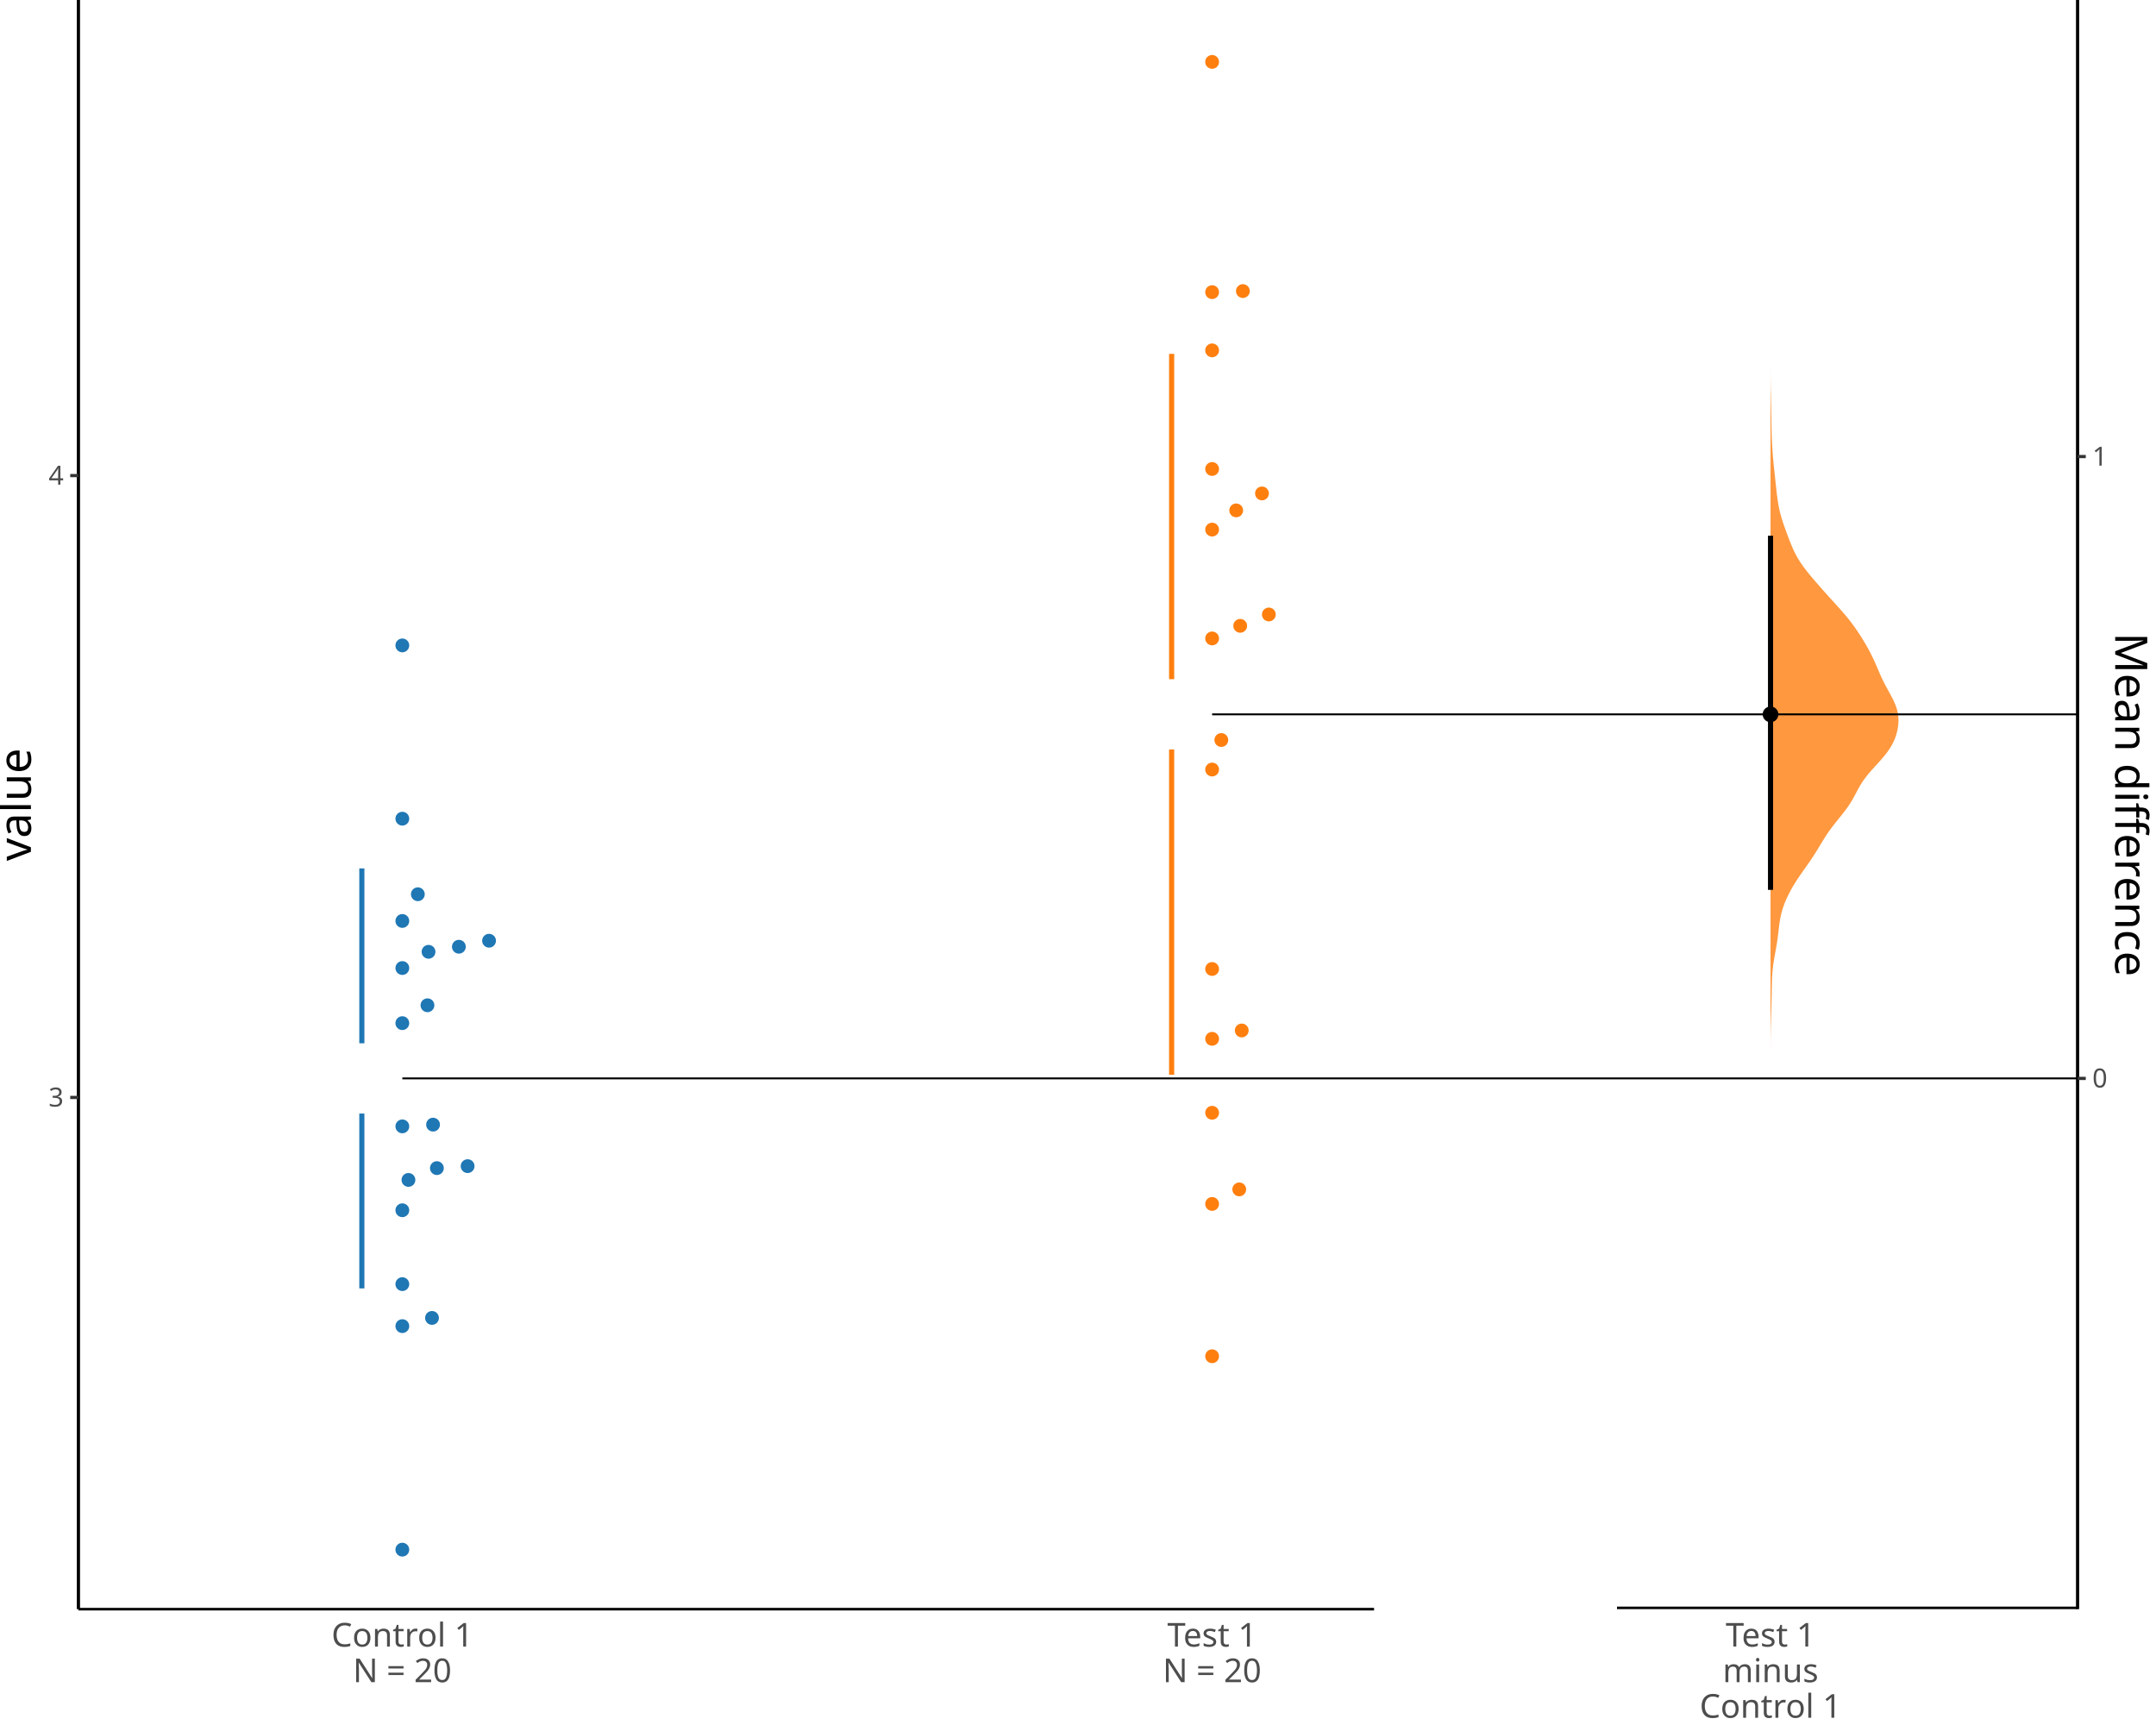
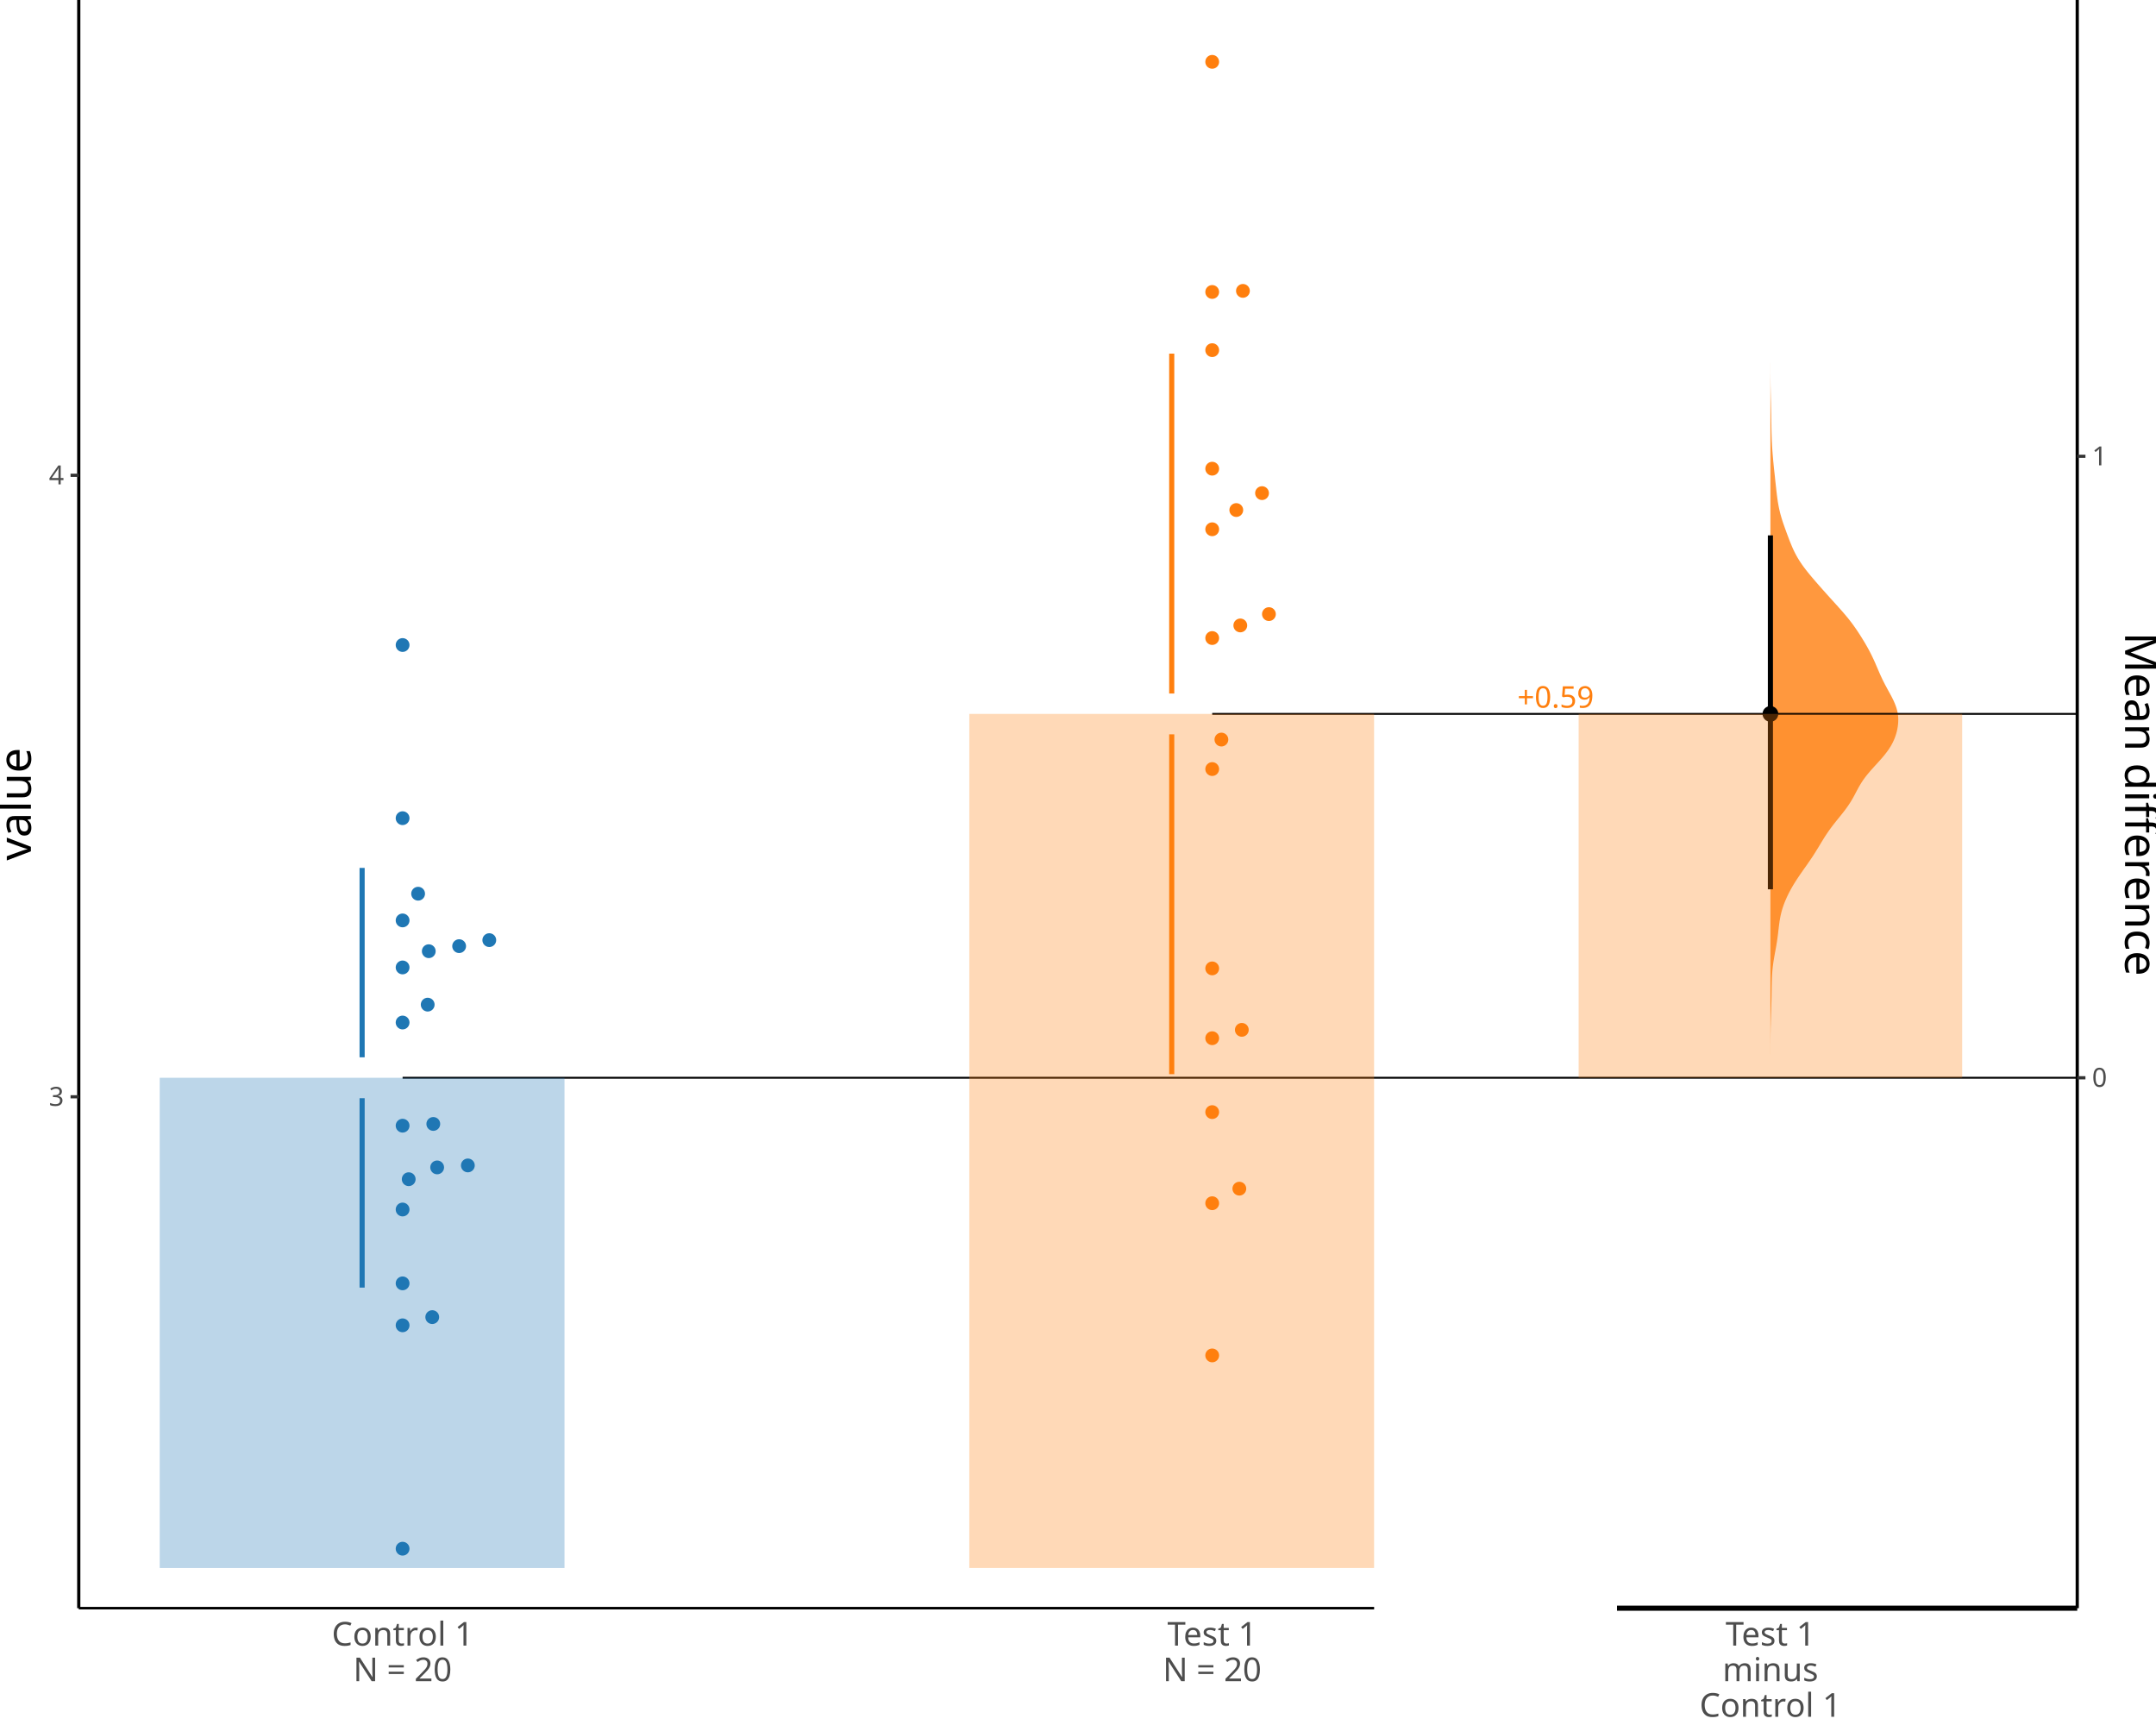
<svg xmlns="http://www.w3.org/2000/svg" class="svglite" data-engine-version="2.0" width="720.00pt" height="576.00pt" viewBox="0 0 720.00 576.00">
  <defs>
    <style type="text/css">
    .svglite line, .svglite polyline, .svglite polygon, .svglite path, .svglite rect, .svglite circle {
      fill: none;
      stroke: #000000;
      stroke-linecap: round;
      stroke-linejoin: round;
      stroke-miterlimit: 10.00;
    }
  </style>
  </defs>
  <rect width="100%" height="100%" style="stroke: none; fill: #FFFFFF;" />
  <defs>
    <clipPath id="cpMC4wMHw3MjAuMDB8MC4wMHw1NzYuMDA=">
      <rect x="0.00" y="0.00" width="720.00" height="576.00" />
    </clipPath>
  </defs>
  <g clip-path="url(#cpMC4wMHw3MjAuMDB8MC4wMHw1NzYuMDA=)">
</g>
  <defs>
    <clipPath id="cpMC4wMHw1NDAuMDB8MC4wMHw1NzYuMDA=">
      <rect x="0.00" y="0.00" width="540.00" height="576.00" />
    </clipPath>
  </defs>
  <g clip-path="url(#cpMC4wMHw1NDAuMDB8MC4wMHw1NzYuMDA=)">
    <rect x="-0" y="0.00" width="540.00" height="576.00" style="stroke-width: 1.07; stroke: #FFFFFF; fill: #FFFFFF;" />
  </g>
  <g clip-path="url(#cpMC4wMHw3MjAuMDB8MC4wMHw1NzYuMDA=)">
-     <rect x="26.19" y="-0" width="513.81" height="537.32" style="stroke-width: 1.07; stroke: none; fill: #FFFFFF;" />
-     <circle cx="143.11" cy="317.82" r="1.95" style="stroke-width: 0.71; stroke: #1F77B4; fill: #1F77B4;" />
-     <circle cx="134.36" cy="307.52" r="1.95" style="stroke-width: 0.71; stroke: #1F77B4; fill: #1F77B4;" />
-     <circle cx="144.62" cy="375.53" r="1.95" style="stroke-width: 0.71; stroke: #1F77B4; fill: #1F77B4;" />
-     <circle cx="134.36" cy="404.12" r="1.95" style="stroke-width: 0.71; stroke: #1F77B4; fill: #1F77B4;" />
-     <circle cx="153.24" cy="316.13" r="1.95" style="stroke-width: 0.71; stroke: #1F77B4; fill: #1F77B4;" />
-     <circle cx="134.36" cy="517.45" r="1.95" style="stroke-width: 0.71; stroke: #1F77B4; fill: #1F77B4;" />
-     <circle cx="163.32" cy="314.12" r="1.95" style="stroke-width: 0.71; stroke: #1F77B4; fill: #1F77B4;" />
-     <circle cx="156.16" cy="389.39" r="1.95" style="stroke-width: 0.71; stroke: #1F77B4; fill: #1F77B4;" />
-     <circle cx="145.90" cy="390.05" r="1.95" style="stroke-width: 0.71; stroke: #1F77B4; fill: #1F77B4;" />
-     <circle cx="134.36" cy="442.81" r="1.95" style="stroke-width: 0.71; stroke: #1F77B4; fill: #1F77B4;" />
-     <circle cx="134.36" cy="376.11" r="1.95" style="stroke-width: 0.71; stroke: #1F77B4; fill: #1F77B4;" />
-     <circle cx="134.36" cy="215.51" r="1.95" style="stroke-width: 0.71; stroke: #1F77B4; fill: #1F77B4;" />
-     <circle cx="142.75" cy="335.67" r="1.95" style="stroke-width: 0.71; stroke: #1F77B4; fill: #1F77B4;" />
-     <circle cx="134.36" cy="323.24" r="1.95" style="stroke-width: 0.71; stroke: #1F77B4; fill: #1F77B4;" />
-     <circle cx="134.36" cy="428.79" r="1.95" style="stroke-width: 0.71; stroke: #1F77B4; fill: #1F77B4;" />
-     <circle cx="139.54" cy="298.60" r="1.95" style="stroke-width: 0.71; stroke: #1F77B4; fill: #1F77B4;" />
-     <circle cx="144.27" cy="440.07" r="1.95" style="stroke-width: 0.71; stroke: #1F77B4; fill: #1F77B4;" />
-     <circle cx="136.40" cy="393.99" r="1.95" style="stroke-width: 0.71; stroke: #1F77B4; fill: #1F77B4;" />
-     <circle cx="134.36" cy="273.37" r="1.95" style="stroke-width: 0.71; stroke: #1F77B4; fill: #1F77B4;" />
-     <circle cx="134.36" cy="341.64" r="1.95" style="stroke-width: 0.71; stroke: #1F77B4; fill: #1F77B4;" />
-     <circle cx="407.86" cy="247.10" r="1.95" style="stroke-width: 0.71; stroke: #FF7F0E; fill: #FF7F0E;" />
-     <circle cx="404.79" cy="402.01" r="1.95" style="stroke-width: 0.71; stroke: #FF7F0E; fill: #FF7F0E;" />
-     <circle cx="423.73" cy="205.18" r="1.95" style="stroke-width: 0.71; stroke: #FF7F0E; fill: #FF7F0E;" />
-     <circle cx="404.79" cy="97.55" r="1.95" style="stroke-width: 0.71; stroke: #FF7F0E; fill: #FF7F0E;" />
-     <circle cx="404.79" cy="323.56" r="1.95" style="stroke-width: 0.71; stroke: #FF7F0E; fill: #FF7F0E;" />
-     <circle cx="404.79" cy="452.87" r="1.95" style="stroke-width: 0.71; stroke: #FF7F0E; fill: #FF7F0E;" />
-     <circle cx="412.83" cy="170.42" r="1.95" style="stroke-width: 0.71; stroke: #FF7F0E; fill: #FF7F0E;" />
-     <circle cx="415.06" cy="97.19" r="1.95" style="stroke-width: 0.71; stroke: #FF7F0E; fill: #FF7F0E;" />
-     <circle cx="414.17" cy="208.97" r="1.95" style="stroke-width: 0.71; stroke: #FF7F0E; fill: #FF7F0E;" />
-     <circle cx="413.85" cy="397.15" r="1.95" style="stroke-width: 0.71; stroke: #FF7F0E; fill: #FF7F0E;" />
-     <circle cx="404.79" cy="256.96" r="1.95" style="stroke-width: 0.71; stroke: #FF7F0E; fill: #FF7F0E;" />
-     <circle cx="414.68" cy="344.09" r="1.95" style="stroke-width: 0.71; stroke: #FF7F0E; fill: #FF7F0E;" />
-     <circle cx="404.79" cy="371.57" r="1.95" style="stroke-width: 0.71; stroke: #FF7F0E; fill: #FF7F0E;" />
-     <circle cx="404.79" cy="20.67" r="1.95" style="stroke-width: 0.71; stroke: #FF7F0E; fill: #FF7F0E;" />
-     <circle cx="404.79" cy="116.99" r="1.95" style="stroke-width: 0.71; stroke: #FF7F0E; fill: #FF7F0E;" />
-     <circle cx="421.44" cy="164.76" r="1.95" style="stroke-width: 0.71; stroke: #FF7F0E; fill: #FF7F0E;" />
-     <circle cx="404.79" cy="176.84" r="1.95" style="stroke-width: 0.71; stroke: #FF7F0E; fill: #FF7F0E;" />
-     <circle cx="404.79" cy="346.88" r="1.95" style="stroke-width: 0.71; stroke: #FF7F0E; fill: #FF7F0E;" />
-     <circle cx="404.79" cy="213.18" r="1.95" style="stroke-width: 0.71; stroke: #FF7F0E; fill: #FF7F0E;" />
-     <circle cx="404.79" cy="156.60" r="1.95" style="stroke-width: 0.71; stroke: #FF7F0E; fill: #FF7F0E;" />
-     <line x1="134.36" y1="360.09" x2="540.00" y2="360.09" style="stroke-width: 0.64; stroke-linecap: butt;" />
-     <line x1="404.79" y1="238.53" x2="540.00" y2="238.53" style="stroke-width: 0.64; stroke-linecap: butt;" />
-     <line x1="120.84" y1="347.51" x2="120.84" y2="290.83" style="stroke-width: 1.71; stroke: #1F77B4; stroke-linecap: square;" />
-     <line x1="391.27" y1="225.94" x2="391.27" y2="119.02" style="stroke-width: 1.71; stroke: #FF7F0E; stroke-linecap: square;" />
-     <line x1="120.84" y1="372.68" x2="120.84" y2="429.36" style="stroke-width: 1.71; stroke: #1F77B4; stroke-linecap: square;" />
-     <line x1="391.27" y1="251.11" x2="391.27" y2="358.04" style="stroke-width: 1.71; stroke: #FF7F0E; stroke-linecap: square;" />
-     <line x1="26.19" y1="537.32" x2="458.87" y2="537.32" style="stroke-width: 0.85; stroke-linecap: butt;" />
-     <polyline points="26.19,537.32 26.19,0.00 " style="stroke-width: 1.07; stroke-linecap: butt;" />
-     <text x="21.26" y="369.48" text-anchor="end" style="font-size: 8.80px; fill: #4D4D4D; font-family: sans;" textLength="4.89px" lengthAdjust="spacingAndGlyphs">3</text>
-     <text x="21.26" y="161.83" text-anchor="end" style="font-size: 8.80px; fill: #4D4D4D; font-family: sans;" textLength="4.89px" lengthAdjust="spacingAndGlyphs">4</text>
-     <polyline points="23.45,366.45 26.19,366.45 " style="stroke-width: 1.07; stroke: #333333; stroke-linecap: butt;" />
-     <polyline points="23.45,158.80 26.19,158.80 " style="stroke-width: 1.07; stroke: #333333; stroke-linecap: butt;" />
-     <text x="134.36" y="549.82" text-anchor="middle" style="font-size: 11.00px; fill: #4D4D4D; font-family: sans;" textLength="44.64px" lengthAdjust="spacingAndGlyphs">Control 1</text>
-     <text x="134.36" y="561.70" text-anchor="middle" style="font-size: 11.00px; fill: #4D4D4D; font-family: sans;" textLength="32.72px" lengthAdjust="spacingAndGlyphs">N = 20</text>
-     <text x="404.79" y="549.82" text-anchor="middle" style="font-size: 11.00px; fill: #4D4D4D; font-family: sans;" textLength="30.57px" lengthAdjust="spacingAndGlyphs">Test 1</text>
-     <text x="404.79" y="561.70" text-anchor="middle" style="font-size: 11.00px; fill: #4D4D4D; font-family: sans;" textLength="32.72px" lengthAdjust="spacingAndGlyphs">N = 20</text>
-     <text transform="translate(10.32,268.66) rotate(-90)" text-anchor="middle" style="font-size: 15.00px; font-family: sans;" textLength="35.87px" lengthAdjust="spacingAndGlyphs">value</text>
+     <rect x="26.30" y="0.00" width="513.70" height="536.99" style="stroke-width: 1.07; stroke: none; fill: #FFFFFF;" />
+     <circle cx="143.19" cy="317.62" r="1.95" style="stroke-width: 0.71; stroke: #1F77B4; fill: #1F77B4;" />
+     <circle cx="134.45" cy="307.34" r="1.95" style="stroke-width: 0.71; stroke: #1F77B4; fill: #1F77B4;" />
+     <circle cx="144.70" cy="375.30" r="1.95" style="stroke-width: 0.71; stroke: #1F77B4; fill: #1F77B4;" />
+     <circle cx="134.45" cy="403.87" r="1.95" style="stroke-width: 0.71; stroke: #1F77B4; fill: #1F77B4;" />
+     <circle cx="153.33" cy="315.93" r="1.95" style="stroke-width: 0.71; stroke: #1F77B4; fill: #1F77B4;" />
+     <circle cx="134.45" cy="517.13" r="1.95" style="stroke-width: 0.71; stroke: #1F77B4; fill: #1F77B4;" />
+     <circle cx="163.40" cy="313.92" r="1.95" style="stroke-width: 0.71; stroke: #1F77B4; fill: #1F77B4;" />
+     <circle cx="156.24" cy="389.15" r="1.95" style="stroke-width: 0.71; stroke: #1F77B4; fill: #1F77B4;" />
+     <circle cx="145.99" cy="389.81" r="1.95" style="stroke-width: 0.71; stroke: #1F77B4; fill: #1F77B4;" />
+     <circle cx="134.45" cy="442.54" r="1.95" style="stroke-width: 0.71; stroke: #1F77B4; fill: #1F77B4;" />
+     <circle cx="134.45" cy="375.88" r="1.95" style="stroke-width: 0.71; stroke: #1F77B4; fill: #1F77B4;" />
+     <circle cx="134.45" cy="215.38" r="1.95" style="stroke-width: 0.71; stroke: #1F77B4; fill: #1F77B4;" />
+     <circle cx="142.83" cy="335.46" r="1.95" style="stroke-width: 0.71; stroke: #1F77B4; fill: #1F77B4;" />
+     <circle cx="134.45" cy="323.04" r="1.95" style="stroke-width: 0.71; stroke: #1F77B4; fill: #1F77B4;" />
+     <circle cx="134.45" cy="428.53" r="1.95" style="stroke-width: 0.71; stroke: #1F77B4; fill: #1F77B4;" />
+     <circle cx="139.63" cy="298.42" r="1.95" style="stroke-width: 0.71; stroke: #1F77B4; fill: #1F77B4;" />
+     <circle cx="144.35" cy="439.80" r="1.95" style="stroke-width: 0.71; stroke: #1F77B4; fill: #1F77B4;" />
+     <circle cx="136.49" cy="393.75" r="1.95" style="stroke-width: 0.71; stroke: #1F77B4; fill: #1F77B4;" />
+     <circle cx="134.45" cy="273.20" r="1.95" style="stroke-width: 0.71; stroke: #1F77B4; fill: #1F77B4;" />
+     <circle cx="134.45" cy="341.43" r="1.95" style="stroke-width: 0.71; stroke: #1F77B4; fill: #1F77B4;" />
+     <circle cx="407.89" cy="246.95" r="1.95" style="stroke-width: 0.71; stroke: #FF7F0E; fill: #FF7F0E;" />
+     <circle cx="404.82" cy="401.77" r="1.95" style="stroke-width: 0.71; stroke: #FF7F0E; fill: #FF7F0E;" />
+     <circle cx="423.76" cy="205.06" r="1.95" style="stroke-width: 0.71; stroke: #FF7F0E; fill: #FF7F0E;" />
+     <circle cx="404.82" cy="97.49" r="1.95" style="stroke-width: 0.71; stroke: #FF7F0E; fill: #FF7F0E;" />
+     <circle cx="404.82" cy="323.36" r="1.95" style="stroke-width: 0.71; stroke: #FF7F0E; fill: #FF7F0E;" />
+     <circle cx="404.82" cy="452.59" r="1.95" style="stroke-width: 0.71; stroke: #FF7F0E; fill: #FF7F0E;" />
+     <circle cx="412.86" cy="170.31" r="1.95" style="stroke-width: 0.71; stroke: #FF7F0E; fill: #FF7F0E;" />
+     <circle cx="415.08" cy="97.13" r="1.95" style="stroke-width: 0.71; stroke: #FF7F0E; fill: #FF7F0E;" />
+     <circle cx="414.20" cy="208.84" r="1.95" style="stroke-width: 0.71; stroke: #FF7F0E; fill: #FF7F0E;" />
+     <circle cx="413.88" cy="396.91" r="1.95" style="stroke-width: 0.71; stroke: #FF7F0E; fill: #FF7F0E;" />
+     <circle cx="404.82" cy="256.80" r="1.95" style="stroke-width: 0.71; stroke: #FF7F0E; fill: #FF7F0E;" />
+     <circle cx="414.71" cy="343.88" r="1.95" style="stroke-width: 0.71; stroke: #FF7F0E; fill: #FF7F0E;" />
+     <circle cx="404.82" cy="371.35" r="1.95" style="stroke-width: 0.71; stroke: #FF7F0E; fill: #FF7F0E;" />
+     <circle cx="404.82" cy="20.65" r="1.95" style="stroke-width: 0.71; stroke: #FF7F0E; fill: #FF7F0E;" />
+     <circle cx="404.82" cy="116.92" r="1.95" style="stroke-width: 0.71; stroke: #FF7F0E; fill: #FF7F0E;" />
+     <circle cx="421.46" cy="164.66" r="1.95" style="stroke-width: 0.71; stroke: #FF7F0E; fill: #FF7F0E;" />
+     <circle cx="404.82" cy="176.73" r="1.95" style="stroke-width: 0.71; stroke: #FF7F0E; fill: #FF7F0E;" />
+     <circle cx="404.82" cy="346.67" r="1.95" style="stroke-width: 0.71; stroke: #FF7F0E; fill: #FF7F0E;" />
+     <circle cx="404.82" cy="213.05" r="1.95" style="stroke-width: 0.71; stroke: #FF7F0E; fill: #FF7F0E;" />
+     <circle cx="404.82" cy="156.50" r="1.95" style="stroke-width: 0.71; stroke: #FF7F0E; fill: #FF7F0E;" />
+     <line x1="134.45" y1="359.88" x2="540.00" y2="359.88" style="stroke-width: 0.64; stroke-linecap: butt;" />
+     <line x1="404.82" y1="238.38" x2="540.00" y2="238.38" style="stroke-width: 0.64; stroke-linecap: butt;" />
+     <line x1="120.93" y1="352.20" x2="120.93" y2="290.65" style="stroke-width: 1.71; stroke: #1F77B4; stroke-linecap: square;" />
+     <line x1="391.30" y1="230.71" x2="391.30" y2="118.94" style="stroke-width: 1.71; stroke: #FF7F0E; stroke-linecap: square;" />
+     <line x1="120.93" y1="367.55" x2="120.93" y2="429.10" style="stroke-width: 1.71; stroke: #1F77B4; stroke-linecap: square;" />
+     <line x1="391.30" y1="246.05" x2="391.30" y2="357.82" style="stroke-width: 1.71; stroke: #FF7F0E; stroke-linecap: square;" />
+     <line x1="26.30" y1="536.99" x2="458.89" y2="536.99" style="stroke-width: 0.85; stroke-linecap: butt;" />
+     <rect x="53.34" y="359.88" width="135.18" height="163.69" style="stroke-width: 1.07; stroke: none; stroke-linecap: butt; stroke-linejoin: miter; fill: #1F77B4; fill-opacity: 0.30;" />
+     <rect x="323.70" y="238.38" width="135.18" height="285.18" style="stroke-width: 1.07; stroke: none; stroke-linecap: butt; stroke-linejoin: miter; fill: #FF7F0E; fill-opacity: 0.30;" />
+     <polyline points="26.30,536.99 26.30,0.00 " style="stroke-width: 1.07; stroke-linecap: butt;" />
+     <text x="21.37" y="369.25" text-anchor="end" style="font-size: 8.80px; fill: #4D4D4D; font-family: sans;" textLength="4.89px" lengthAdjust="spacingAndGlyphs">3</text>
+     <text x="21.37" y="161.74" text-anchor="end" style="font-size: 8.80px; fill: #4D4D4D; font-family: sans;" textLength="4.89px" lengthAdjust="spacingAndGlyphs">4</text>
+     <polyline points="23.56,366.23 26.30,366.23 " style="stroke-width: 1.07; stroke: #333333; stroke-linecap: butt;" />
+     <polyline points="23.56,158.71 26.30,158.71 " style="stroke-width: 1.07; stroke: #333333; stroke-linecap: butt;" />
+     <text x="134.45" y="549.49" text-anchor="middle" style="font-size: 11.00px; fill: #4D4D4D; font-family: sans;" textLength="44.64px" lengthAdjust="spacingAndGlyphs">Control 1</text>
+     <text x="134.45" y="561.37" text-anchor="middle" style="font-size: 11.00px; fill: #4D4D4D; font-family: sans;" textLength="32.72px" lengthAdjust="spacingAndGlyphs">N = 20</text>
+     <text x="404.82" y="549.49" text-anchor="middle" style="font-size: 11.00px; fill: #4D4D4D; font-family: sans;" textLength="30.57px" lengthAdjust="spacingAndGlyphs">Test 1</text>
+     <text x="404.82" y="561.37" text-anchor="middle" style="font-size: 11.00px; fill: #4D4D4D; font-family: sans;" textLength="32.72px" lengthAdjust="spacingAndGlyphs">N = 20</text>
+     <text transform="translate(10.32,268.50) rotate(-90)" text-anchor="middle" style="font-size: 15.00px; font-family: sans;" textLength="35.87px" lengthAdjust="spacingAndGlyphs">value</text>
  </g>
  <defs>
    <clipPath id="cpNTQwLjAwfDcyMC4wMHwwLjAwfDU3Ni4wMA==">
      <rect x="540.00" y="0.00" width="180.00" height="576.00" />
    </clipPath>
  </defs>
  <g clip-path="url(#cpNTQwLjAwfDcyMC4wMHwwLjAwfDU3Ni4wMA==)">
    <rect x="540.00" y="0.00" width="180.00" height="576.00" style="stroke-width: 1.07; stroke: #FFFFFF; fill: #FFFFFF;" />
  </g>
  <g clip-path="url(#cpMC4wMHw3MjAuMDB8MC4wMHw1NzYuMDA=)">
- </g>
-   <defs>
-     <clipPath id="cpNTQwLjAwfDY5My44MXwwLjAwfDUzNy4zMg==">
-       <rect x="540.00" y="0.00" width="153.81" height="537.32" />
-     </clipPath>
-   </defs>
-   <g clip-path="url(#cpNTQwLjAwfDY5My44MXwwLjAwfDUzNy4zMg==)">
-     <rect x="540.00" y="-0" width="153.81" height="537.32" style="stroke-width: 1.07; stroke: none; fill: #FFFFFF;" />
-     <polygon points="591.27,352.95 591.27,352.50 591.27,352.04 591.27,351.59 591.27,351.13 591.27,350.68 591.28,350.22 591.28,349.77 591.28,349.31 591.28,348.86 591.28,348.40 591.29,347.94 591.29,347.49 591.29,347.03 591.30,346.58 591.30,346.12 591.31,345.67 591.32,345.21 591.32,344.76 591.33,344.30 591.34,343.85 591.35,343.39 591.36,342.93 591.37,342.48 591.38,342.02 591.40,341.57 591.41,341.11 591.42,340.66 591.44,340.20 591.45,339.75 591.46,339.29 591.48,338.83 591.49,338.38 591.51,337.92 591.52,337.47 591.54,337.01 591.55,336.56 591.56,336.10 591.58,335.65 591.59,335.19 591.60,334.74 591.61,334.28 591.62,333.82 591.63,333.37 591.64,332.91 591.65,332.46 591.66,332.00 591.67,331.55 591.68,331.09 591.68,330.64 591.69,330.18 591.70,329.73 591.71,329.27 591.72,328.81 591.73,328.36 591.74,327.90 591.75,327.45 591.77,326.99 591.79,326.54 591.81,326.08 591.84,325.63 591.87,325.17 591.90,324.71 591.94,324.26 591.98,323.80 592.03,323.35 592.08,322.89 592.14,322.44 592.20,321.98 592.26,321.53 592.33,321.07 592.40,320.62 592.48,320.16 592.56,319.70 592.64,319.25 592.72,318.79 592.80,318.34 592.89,317.88 592.97,317.43 593.05,316.97 593.13,316.52 593.21,316.06 593.29,315.61 593.37,315.15 593.44,314.69 593.51,314.24 593.58,313.78 593.64,313.33 593.70,312.87 593.76,312.42 593.81,311.96 593.87,311.51 593.92,311.05 593.97,310.59 594.03,310.14 594.08,309.68 594.14,309.23 594.19,308.77 594.26,308.32 594.32,307.86 594.40,307.41 594.47,306.95 594.56,306.50 594.65,306.04 594.75,305.58 594.86,305.13 594.97,304.67 595.10,304.22 595.23,303.76 595.37,303.31 595.52,302.85 595.68,302.40 595.85,301.94 596.03,301.48 596.21,301.03 596.41,300.57 596.61,300.12 596.81,299.66 597.03,299.21 597.25,298.75 597.48,298.30 597.72,297.84 597.96,297.39 598.21,296.93 598.47,296.47 598.73,296.02 599.01,295.56 599.28,295.11 599.57,294.65 599.86,294.20 600.15,293.74 600.45,293.29 600.76,292.83 601.07,292.38 601.38,291.92 601.70,291.46 602.02,291.01 602.34,290.55 602.66,290.10 602.98,289.64 603.30,289.19 603.62,288.73 603.94,288.28 604.26,287.82 604.57,287.36 604.88,286.91 605.18,286.45 605.48,286.00 605.78,285.54 606.07,285.09 606.36,284.63 606.64,284.18 606.92,283.72 607.20,283.27 607.48,282.81 607.75,282.35 608.02,281.90 608.30,281.44 608.58,280.99 608.85,280.53 609.14,280.08 609.43,279.62 609.72,279.17 610.02,278.71 610.33,278.26 610.64,277.80 610.96,277.34 611.29,276.89 611.63,276.43 611.98,275.98 612.33,275.52 612.68,275.07 613.04,274.61 613.41,274.16 613.77,273.70 614.14,273.24 614.51,272.79 614.88,272.33 615.24,271.88 615.60,271.42 615.95,270.97 616.29,270.51 616.63,270.06 616.96,269.60 617.28,269.15 617.58,268.69 617.88,268.23 618.16,267.78 618.44,267.32 618.70,266.87 618.96,266.41 619.21,265.96 619.46,265.50 619.70,265.05 619.94,264.59 620.18,264.14 620.42,263.68 620.67,263.22 620.93,262.77 621.19,262.31 621.46,261.86 621.75,261.40 622.05,260.95 622.36,260.49 622.69,260.04 623.03,259.58 623.38,259.12 623.75,258.67 624.13,258.21 624.52,257.76 624.92,257.30 625.32,256.85 625.73,256.39 626.15,255.94 626.56,255.48 626.98,255.03 627.39,254.57 627.80,254.11 628.20,253.66 628.60,253.20 628.99,252.75 629.36,252.29 629.73,251.84 630.08,251.38 630.41,250.93 630.73,250.47 631.04,250.02 631.33,249.56 631.60,249.10 631.86,248.65 632.10,248.19 632.32,247.74 632.53,247.28 632.72,246.83 632.90,246.37 633.06,245.92 633.21,245.46 633.34,245.00 633.47,244.55 633.58,244.09 633.67,243.64 633.76,243.18 633.83,242.73 633.89,242.27 633.94,241.82 633.97,241.36 633.99,240.91 634.00,240.45 633.99,239.99 633.96,239.54 633.92,239.08 633.86,238.63 633.79,238.17 633.70,237.72 633.59,237.26 633.47,236.81 633.33,236.35 633.17,235.90 633.00,235.44 632.82,234.98 632.62,234.53 632.41,234.07 632.20,233.62 631.97,233.16 631.73,232.71 631.49,232.25 631.25,231.80 631.00,231.34 630.75,230.88 630.50,230.43 630.25,229.97 630.00,229.52 629.76,229.06 629.52,228.61 629.28,228.15 629.05,227.70 628.83,227.24 628.61,226.79 628.39,226.33 628.18,225.87 627.98,225.42 627.77,224.96 627.58,224.51 627.38,224.05 627.18,223.60 626.99,223.14 626.79,222.69 626.60,222.23 626.40,221.78 626.20,221.32 625.99,220.86 625.79,220.41 625.57,219.95 625.36,219.50 625.14,219.04 624.91,218.59 624.68,218.13 624.45,217.68 624.21,217.22 623.96,216.76 623.71,216.31 623.45,215.85 623.19,215.40 622.93,214.94 622.66,214.49 622.38,214.03 622.10,213.58 621.82,213.12 621.54,212.67 621.25,212.21 620.95,211.75 620.65,211.30 620.35,210.84 620.04,210.39 619.73,209.93 619.41,209.48 619.08,209.02 618.75,208.57 618.41,208.11 618.07,207.66 617.71,207.20 617.35,206.74 616.98,206.29 616.61,205.83 616.23,205.38 615.84,204.92 615.44,204.47 615.05,204.01 614.64,203.56 614.24,203.10 613.83,202.64 613.42,202.19 613.01,201.73 612.59,201.28 612.18,200.82 611.77,200.37 611.35,199.91 610.94,199.46 610.53,199.00 610.12,198.55 609.71,198.09 609.31,197.63 608.90,197.18 608.50,196.72 608.10,196.27 607.69,195.81 607.30,195.36 606.90,194.90 606.50,194.45 606.11,193.99 605.72,193.54 605.33,193.08 604.94,192.62 604.56,192.17 604.19,191.71 603.82,191.26 603.46,190.80 603.10,190.35 602.75,189.89 602.41,189.44 602.08,188.98 601.76,188.52 601.44,188.07 601.14,187.61 600.85,187.16 600.57,186.70 600.30,186.25 600.04,185.79 599.79,185.34 599.55,184.88 599.32,184.43 599.10,183.97 598.89,183.51 598.68,183.06 598.48,182.60 598.29,182.15 598.10,181.69 597.92,181.24 597.74,180.78 597.56,180.33 597.38,179.87 597.21,179.42 597.04,178.96 596.87,178.50 596.70,178.05 596.53,177.59 596.37,177.14 596.20,176.68 596.04,176.23 595.88,175.77 595.72,175.32 595.56,174.86 595.41,174.40 595.26,173.95 595.12,173.49 594.98,173.04 594.85,172.58 594.72,172.13 594.59,171.67 594.48,171.22 594.36,170.76 594.26,170.31 594.16,169.85 594.07,169.39 593.98,168.94 593.89,168.48 593.82,168.03 593.74,167.57 593.67,167.12 593.61,166.66 593.55,166.21 593.49,165.75 593.43,165.29 593.37,164.84 593.32,164.38 593.27,163.93 593.22,163.47 593.17,163.02 593.12,162.56 593.07,162.11 593.02,161.65 592.97,161.20 592.92,160.74 592.87,160.28 592.82,159.83 592.77,159.37 592.72,158.92 592.67,158.46 592.63,158.01 592.58,157.55 592.53,157.10 592.48,156.64 592.43,156.19 592.39,155.73 592.34,155.27 592.29,154.82 592.25,154.36 592.21,153.91 592.16,153.45 592.12,153.00 592.08,152.54 592.04,152.09 592.01,151.63 591.97,151.17 591.94,150.72 591.91,150.26 591.88,149.81 591.85,149.35 591.82,148.90 591.80,148.44 591.77,147.99 591.75,147.53 591.73,147.08 591.71,146.62 591.69,146.16 591.68,145.71 591.66,145.25 591.65,144.80 591.64,144.34 591.63,143.89 591.62,143.43 591.61,142.98 591.60,142.52 591.59,142.07 591.59,141.61 591.58,141.15 591.57,140.70 591.56,140.24 591.56,139.79 591.55,139.33 591.54,138.88 591.53,138.42 591.53,137.97 591.52,137.51 591.51,137.05 591.50,136.60 591.49,136.14 591.48,135.69 591.47,135.23 591.46,134.78 591.44,134.32 591.43,133.87 591.42,133.41 591.41,132.96 591.40,132.50 591.39,132.04 591.38,131.59 591.37,131.13 591.36,130.68 591.35,130.22 591.34,129.77 591.33,129.31 591.32,128.86 591.31,128.40 591.31,127.95 591.30,127.49 591.30,127.03 591.29,126.58 591.29,126.12 591.29,125.67 591.28,125.21 591.28,124.76 591.28,124.30 591.28,123.85 591.28,123.39 591.27,122.93 591.27,122.48 591.27,122.02 591.27,121.57 591.27,121.11 591.27,120.66 591.27,120.20 " style="stroke-width: 0.75; stroke: none; fill: #FF7F0E; fill-opacity: 0.80;" />
-     <line x1="591.27" y1="296.28" x2="591.27" y2="179.74" style="stroke-width: 1.71; stroke-linecap: square;" />
-     <circle cx="591.27" cy="238.53" r="2.25" style="stroke-width: 0.75; fill: #000000;" />
-     <line x1="334.92" y1="360.09" x2="334.92" y2="360.09" style="stroke-width: 1.71; stroke-linecap: square;" />
-     <circle cx="334.92" cy="360.09" r="2.25" style="stroke-width: 0.75; fill: #000000;" />
-     <line x1="540.00" y1="238.53" x2="693.81" y2="238.53" style="stroke-width: 0.64; stroke-linecap: butt;" />
-     <line x1="540.00" y1="360.09" x2="693.81" y2="360.09" style="stroke-width: 0.64; stroke-linecap: butt;" />
-     <line x1="540.00" y1="537.32" x2="693.81" y2="537.32" style="stroke-width: 1.71; stroke-linecap: butt;" />
-   </g>
-   <g clip-path="url(#cpMC4wMHw3MjAuMDB8MC4wMHw1NzYuMDA=)">
-     <polyline points="693.81,537.32 693.81,0.00 " style="stroke-width: 1.07; stroke-linecap: butt;" />
-     <polyline points="693.81,360.09 696.55,360.09 " style="stroke-width: 1.07; stroke: #333333; stroke-linecap: butt;" />
-     <polyline points="693.81,152.45 696.55,152.45 " style="stroke-width: 1.07; stroke: #333333; stroke-linecap: butt;" />
-     <text x="698.74" y="363.12" style="font-size: 8.80px; fill: #4D4D4D; font-family: sans;" textLength="4.89px" lengthAdjust="spacingAndGlyphs">0</text>
-     <text x="698.74" y="155.48" style="font-size: 8.80px; fill: #4D4D4D; font-family: sans;" textLength="4.89px" lengthAdjust="spacingAndGlyphs">1</text>
-     <text x="591.27" y="549.82" text-anchor="middle" style="font-size: 11.00px; fill: #4D4D4D; font-family: sans;" textLength="30.57px" lengthAdjust="spacingAndGlyphs">Test 1</text>
-     <text x="591.27" y="561.70" text-anchor="middle" style="font-size: 11.00px; fill: #4D4D4D; font-family: sans;" textLength="29.35px" lengthAdjust="spacingAndGlyphs">minus</text>
-     <text x="591.27" y="573.58" text-anchor="middle" style="font-size: 11.00px; fill: #4D4D4D; font-family: sans;" textLength="44.64px" lengthAdjust="spacingAndGlyphs">Control 1</text>
-     <text transform="translate(706.38,268.66) rotate(90)" text-anchor="middle" style="font-size: 15.00px; font-family: sans;" textLength="107.58px" lengthAdjust="spacingAndGlyphs">Mean difference</text>
+     <rect x="540.00" y="0.00" width="153.70" height="536.99" style="stroke-width: 1.07; stroke: none; fill: #FFFFFF;" />
+     <polygon points="591.23,352.74 591.23,352.28 591.24,351.83 591.24,351.37 591.24,350.92 591.24,350.46 591.24,350.01 591.24,349.55 591.24,349.10 591.24,348.64 591.25,348.19 591.25,347.73 591.25,347.28 591.26,346.82 591.26,346.37 591.27,345.91 591.27,345.46 591.28,345.00 591.29,344.55 591.30,344.09 591.30,343.64 591.31,343.18 591.32,342.72 591.34,342.27 591.35,341.81 591.36,341.36 591.37,340.90 591.39,340.45 591.40,339.99 591.41,339.54 591.43,339.08 591.44,338.63 591.46,338.17 591.47,337.72 591.49,337.26 591.50,336.81 591.51,336.35 591.53,335.90 591.54,335.44 591.55,334.99 591.57,334.53 591.58,334.08 591.59,333.62 591.60,333.17 591.61,332.71 591.62,332.26 591.62,331.80 591.63,331.34 591.64,330.89 591.65,330.43 591.65,329.98 591.66,329.52 591.67,329.07 591.68,328.61 591.69,328.16 591.70,327.70 591.72,327.25 591.73,326.79 591.75,326.34 591.77,325.88 591.80,325.43 591.83,324.97 591.86,324.52 591.90,324.06 591.94,323.61 591.99,323.15 592.04,322.70 592.10,322.24 592.16,321.79 592.22,321.33 592.29,320.87 592.37,320.42 592.44,319.96 592.52,319.51 592.60,319.05 592.68,318.60 592.76,318.14 592.85,317.69 592.93,317.23 593.01,316.78 593.10,316.32 593.18,315.87 593.25,315.41 593.33,314.96 593.40,314.50 593.47,314.05 593.54,313.59 593.60,313.14 593.66,312.68 593.72,312.23 593.78,311.77 593.83,311.32 593.88,310.86 593.93,310.41 593.99,309.95 594.04,309.49 594.10,309.04 594.16,308.58 594.22,308.13 594.28,307.67 594.36,307.22 594.44,306.76 594.52,306.31 594.61,305.85 594.71,305.40 594.82,304.94 594.93,304.49 595.06,304.03 595.19,303.58 595.33,303.12 595.49,302.67 595.64,302.21 595.81,301.76 595.99,301.30 596.17,300.85 596.37,300.39 596.57,299.94 596.77,299.48 596.99,299.03 597.21,298.57 597.44,298.11 597.68,297.66 597.92,297.20 598.17,296.75 598.43,296.29 598.69,295.84 598.96,295.38 599.24,294.93 599.53,294.47 599.82,294.02 600.11,293.56 600.41,293.11 600.72,292.65 601.03,292.20 601.34,291.74 601.66,291.29 601.97,290.83 602.29,290.38 602.61,289.92 602.94,289.47 603.26,289.01 603.58,288.56 603.89,288.10 604.21,287.64 604.52,287.19 604.83,286.73 605.14,286.28 605.44,285.82 605.73,285.37 606.02,284.91 606.31,284.46 606.59,284.00 606.87,283.55 607.15,283.09 607.43,282.64 607.70,282.18 607.98,281.73 608.25,281.27 608.53,280.82 608.81,280.36 609.09,279.91 609.38,279.45 609.67,279.00 609.97,278.54 610.28,278.09 610.59,277.63 610.91,277.18 611.24,276.72 611.58,276.26 611.92,275.81 612.27,275.35 612.63,274.90 612.99,274.44 613.35,273.99 613.72,273.53 614.09,273.08 614.46,272.62 614.82,272.17 615.19,271.71 615.54,271.26 615.90,270.80 616.24,270.35 616.58,269.89 616.90,269.44 617.22,268.98 617.53,268.53 617.82,268.07 618.11,267.62 618.38,267.16 618.65,266.71 618.91,266.25 619.16,265.79 619.40,265.34 619.64,264.88 619.88,264.43 620.12,263.97 620.37,263.52 620.61,263.06 620.87,262.61 621.13,262.15 621.41,261.70 621.69,261.24 621.99,260.79 622.30,260.33 622.63,259.88 622.97,259.42 623.32,258.97 623.69,258.51 624.07,258.06 624.46,257.60 624.85,257.15 625.26,256.69 625.67,256.24 626.08,255.78 626.50,255.33 626.92,254.87 627.33,254.41 627.74,253.96 628.14,253.50 628.54,253.05 628.92,252.59 629.30,252.14 629.66,251.68 630.01,251.23 630.35,250.77 630.67,250.32 630.97,249.86 631.26,249.41 631.54,248.95 631.79,248.50 632.03,248.04 632.25,247.59 632.46,247.13 632.65,246.68 632.83,246.22 632.99,245.77 633.14,245.31 633.28,244.86 633.40,244.40 633.51,243.94 633.61,243.49 633.69,243.03 633.77,242.58 633.82,242.12 633.87,241.67 633.90,241.21 633.92,240.76 633.93,240.30 633.92,239.85 633.89,239.39 633.85,238.94 633.79,238.48 633.72,238.03 633.63,237.57 633.52,237.12 633.40,236.66 633.26,236.21 633.10,235.75 632.93,235.30 632.75,234.84 632.55,234.39 632.35,233.93 632.13,233.48 631.90,233.02 631.67,232.56 631.43,232.11 631.18,231.65 630.93,231.20 630.68,230.74 630.43,230.29 630.18,229.83 629.94,229.38 629.69,228.92 629.45,228.47 629.22,228.01 628.99,227.56 628.76,227.10 628.54,226.65 628.33,226.19 628.12,225.74 627.91,225.28 627.71,224.83 627.51,224.37 627.32,223.92 627.12,223.46 626.93,223.01 626.73,222.55 626.53,222.10 626.34,221.64 626.14,221.18 625.93,220.73 625.73,220.27 625.51,219.82 625.30,219.36 625.08,218.91 624.85,218.45 624.62,218.00 624.39,217.54 624.15,217.09 623.90,216.63 623.65,216.18 623.39,215.72 623.13,215.27 622.87,214.81 622.60,214.36 622.32,213.90 622.04,213.45 621.76,212.99 621.48,212.54 621.19,212.08 620.89,211.63 620.60,211.17 620.29,210.71 619.99,210.26 619.67,209.80 619.35,209.35 619.03,208.89 618.70,208.44 618.36,207.98 618.01,207.53 617.66,207.07 617.30,206.62 616.93,206.16 616.55,205.71 616.17,205.25 615.78,204.80 615.39,204.34 614.99,203.89 614.59,203.43 614.18,202.98 613.78,202.52 613.37,202.07 612.95,201.61 612.54,201.16 612.13,200.70 611.72,200.25 611.30,199.79 610.89,199.33 610.48,198.88 610.07,198.42 609.67,197.97 609.26,197.51 608.85,197.06 608.45,196.60 608.05,196.15 607.65,195.69 607.25,195.24 606.85,194.78 606.45,194.33 606.06,193.87 605.67,193.42 605.28,192.96 604.90,192.51 604.52,192.05 604.14,191.60 603.77,191.14 603.41,190.69 603.05,190.23 602.71,189.78 602.36,189.32 602.03,188.86 601.71,188.41 601.40,187.95 601.10,187.50 600.81,187.04 600.53,186.59 600.25,186.13 600.00,185.68 599.75,185.22 599.51,184.77 599.28,184.31 599.06,183.86 598.84,183.40 598.64,182.95 598.44,182.49 598.25,182.04 598.06,181.58 597.88,181.13 597.69,180.67 597.52,180.22 597.34,179.76 597.17,179.31 597.00,178.85 596.83,178.40 596.66,177.94 596.49,177.48 596.33,177.03 596.16,176.57 596.00,176.12 595.84,175.66 595.68,175.21 595.52,174.75 595.37,174.30 595.22,173.84 595.08,173.39 594.94,172.93 594.81,172.48 594.68,172.02 594.55,171.57 594.44,171.11 594.33,170.66 594.22,170.20 594.12,169.75 594.03,169.29 593.94,168.84 593.86,168.38 593.78,167.93 593.70,167.47 593.64,167.01 593.57,166.56 593.51,166.10 593.45,165.65 593.39,165.19 593.34,164.74 593.28,164.28 593.23,163.83 593.18,163.37 593.13,162.92 593.08,162.46 593.03,162.01 592.98,161.55 592.93,161.10 592.88,160.64 592.83,160.19 592.78,159.73 592.74,159.28 592.69,158.82 592.64,158.37 592.59,157.91 592.54,157.46 592.49,157.00 592.44,156.55 592.39,156.09 592.35,155.63 592.30,155.18 592.26,154.72 592.21,154.27 592.17,153.81 592.13,153.36 592.09,152.90 592.05,152.45 592.01,151.99 591.97,151.54 591.94,151.08 591.90,150.63 591.87,150.17 591.84,149.72 591.81,149.26 591.78,148.81 591.76,148.35 591.74,147.90 591.71,147.44 591.69,146.99 591.67,146.53 591.66,146.08 591.64,145.62 591.63,145.17 591.61,144.71 591.60,144.25 591.59,143.80 591.58,143.34 591.57,142.89 591.56,142.43 591.56,141.98 591.55,141.52 591.54,141.07 591.53,140.61 591.53,140.16 591.52,139.70 591.51,139.25 591.51,138.79 591.50,138.34 591.49,137.88 591.48,137.43 591.47,136.97 591.46,136.52 591.45,136.06 591.44,135.61 591.43,135.15 591.42,134.70 591.41,134.24 591.40,133.78 591.38,133.33 591.37,132.87 591.36,132.42 591.35,131.96 591.34,131.51 591.33,131.05 591.32,130.60 591.31,130.14 591.30,129.69 591.29,129.23 591.28,128.78 591.28,128.32 591.27,127.87 591.27,127.41 591.26,126.96 591.26,126.50 591.25,126.05 591.25,125.59 591.25,125.14 591.24,124.68 591.24,124.23 591.24,123.77 591.24,123.32 591.24,122.86 591.24,122.40 591.24,121.95 591.24,121.49 591.23,121.04 591.23,120.58 591.23,120.13 " style="stroke-width: 0.75; stroke: none; fill: #FF7F0E; fill-opacity: 0.80;" />
+     <line x1="591.23" y1="296.10" x2="591.23" y2="179.63" style="stroke-width: 1.71; stroke-linecap: square;" />
+     <circle cx="591.23" cy="238.38" r="2.25" style="stroke-width: 0.75; fill: #000000;" />
+     <line x1="540.00" y1="238.38" x2="693.70" y2="238.38" style="stroke-width: 0.64; stroke-linecap: butt;" />
+     <line x1="540.00" y1="359.88" x2="693.70" y2="359.88" style="stroke-width: 0.64; stroke-linecap: butt;" />
+     <line x1="540.00" y1="536.99" x2="693.70" y2="536.99" style="stroke-width: 1.71; stroke-linecap: butt;" />
+     <rect x="527.19" y="238.38" width="128.08" height="121.49" style="stroke-width: 1.07; stroke: none; stroke-linecap: butt; stroke-linejoin: miter; fill: #FF7F0E; fill-opacity: 0.30;" />
+     <text x="519.51" y="236.31" text-anchor="middle" style="font-size: 10.00px; fill: #FF7F0E; font-family: sans;" textLength="25.31px" lengthAdjust="spacingAndGlyphs">+0.59</text>
+     <polyline points="693.70,536.99 693.70,0.00 " style="stroke-width: 1.07; stroke-linecap: butt;" />
+     <polyline points="696.44,359.88 693.70,359.88 " style="stroke-width: 1.07; stroke: #333333; stroke-linecap: butt;" />
+     <polyline points="696.44,152.36 693.70,152.36 " style="stroke-width: 1.07; stroke: #333333; stroke-linecap: butt;" />
+     <text x="698.63" y="362.90" style="font-size: 8.80px; fill: #4D4D4D; font-family: sans;" textLength="4.89px" lengthAdjust="spacingAndGlyphs">0</text>
+     <text x="698.63" y="155.38" style="font-size: 8.80px; fill: #4D4D4D; font-family: sans;" textLength="4.89px" lengthAdjust="spacingAndGlyphs">1</text>
+     <text x="591.23" y="549.49" text-anchor="middle" style="font-size: 11.00px; fill: #4D4D4D; font-family: sans;" textLength="30.57px" lengthAdjust="spacingAndGlyphs">Test 1</text>
+     <text x="591.23" y="561.37" text-anchor="middle" style="font-size: 11.00px; fill: #4D4D4D; font-family: sans;" textLength="29.35px" lengthAdjust="spacingAndGlyphs">minus</text>
+     <text x="591.23" y="573.25" text-anchor="middle" style="font-size: 11.00px; fill: #4D4D4D; font-family: sans;" textLength="44.64px" lengthAdjust="spacingAndGlyphs">Control 1</text>
+     <text transform="translate(709.68,268.50) rotate(90)" text-anchor="middle" style="font-size: 15.00px; font-family: sans;" textLength="107.58px" lengthAdjust="spacingAndGlyphs">Mean difference</text>
  </g>
</svg>
